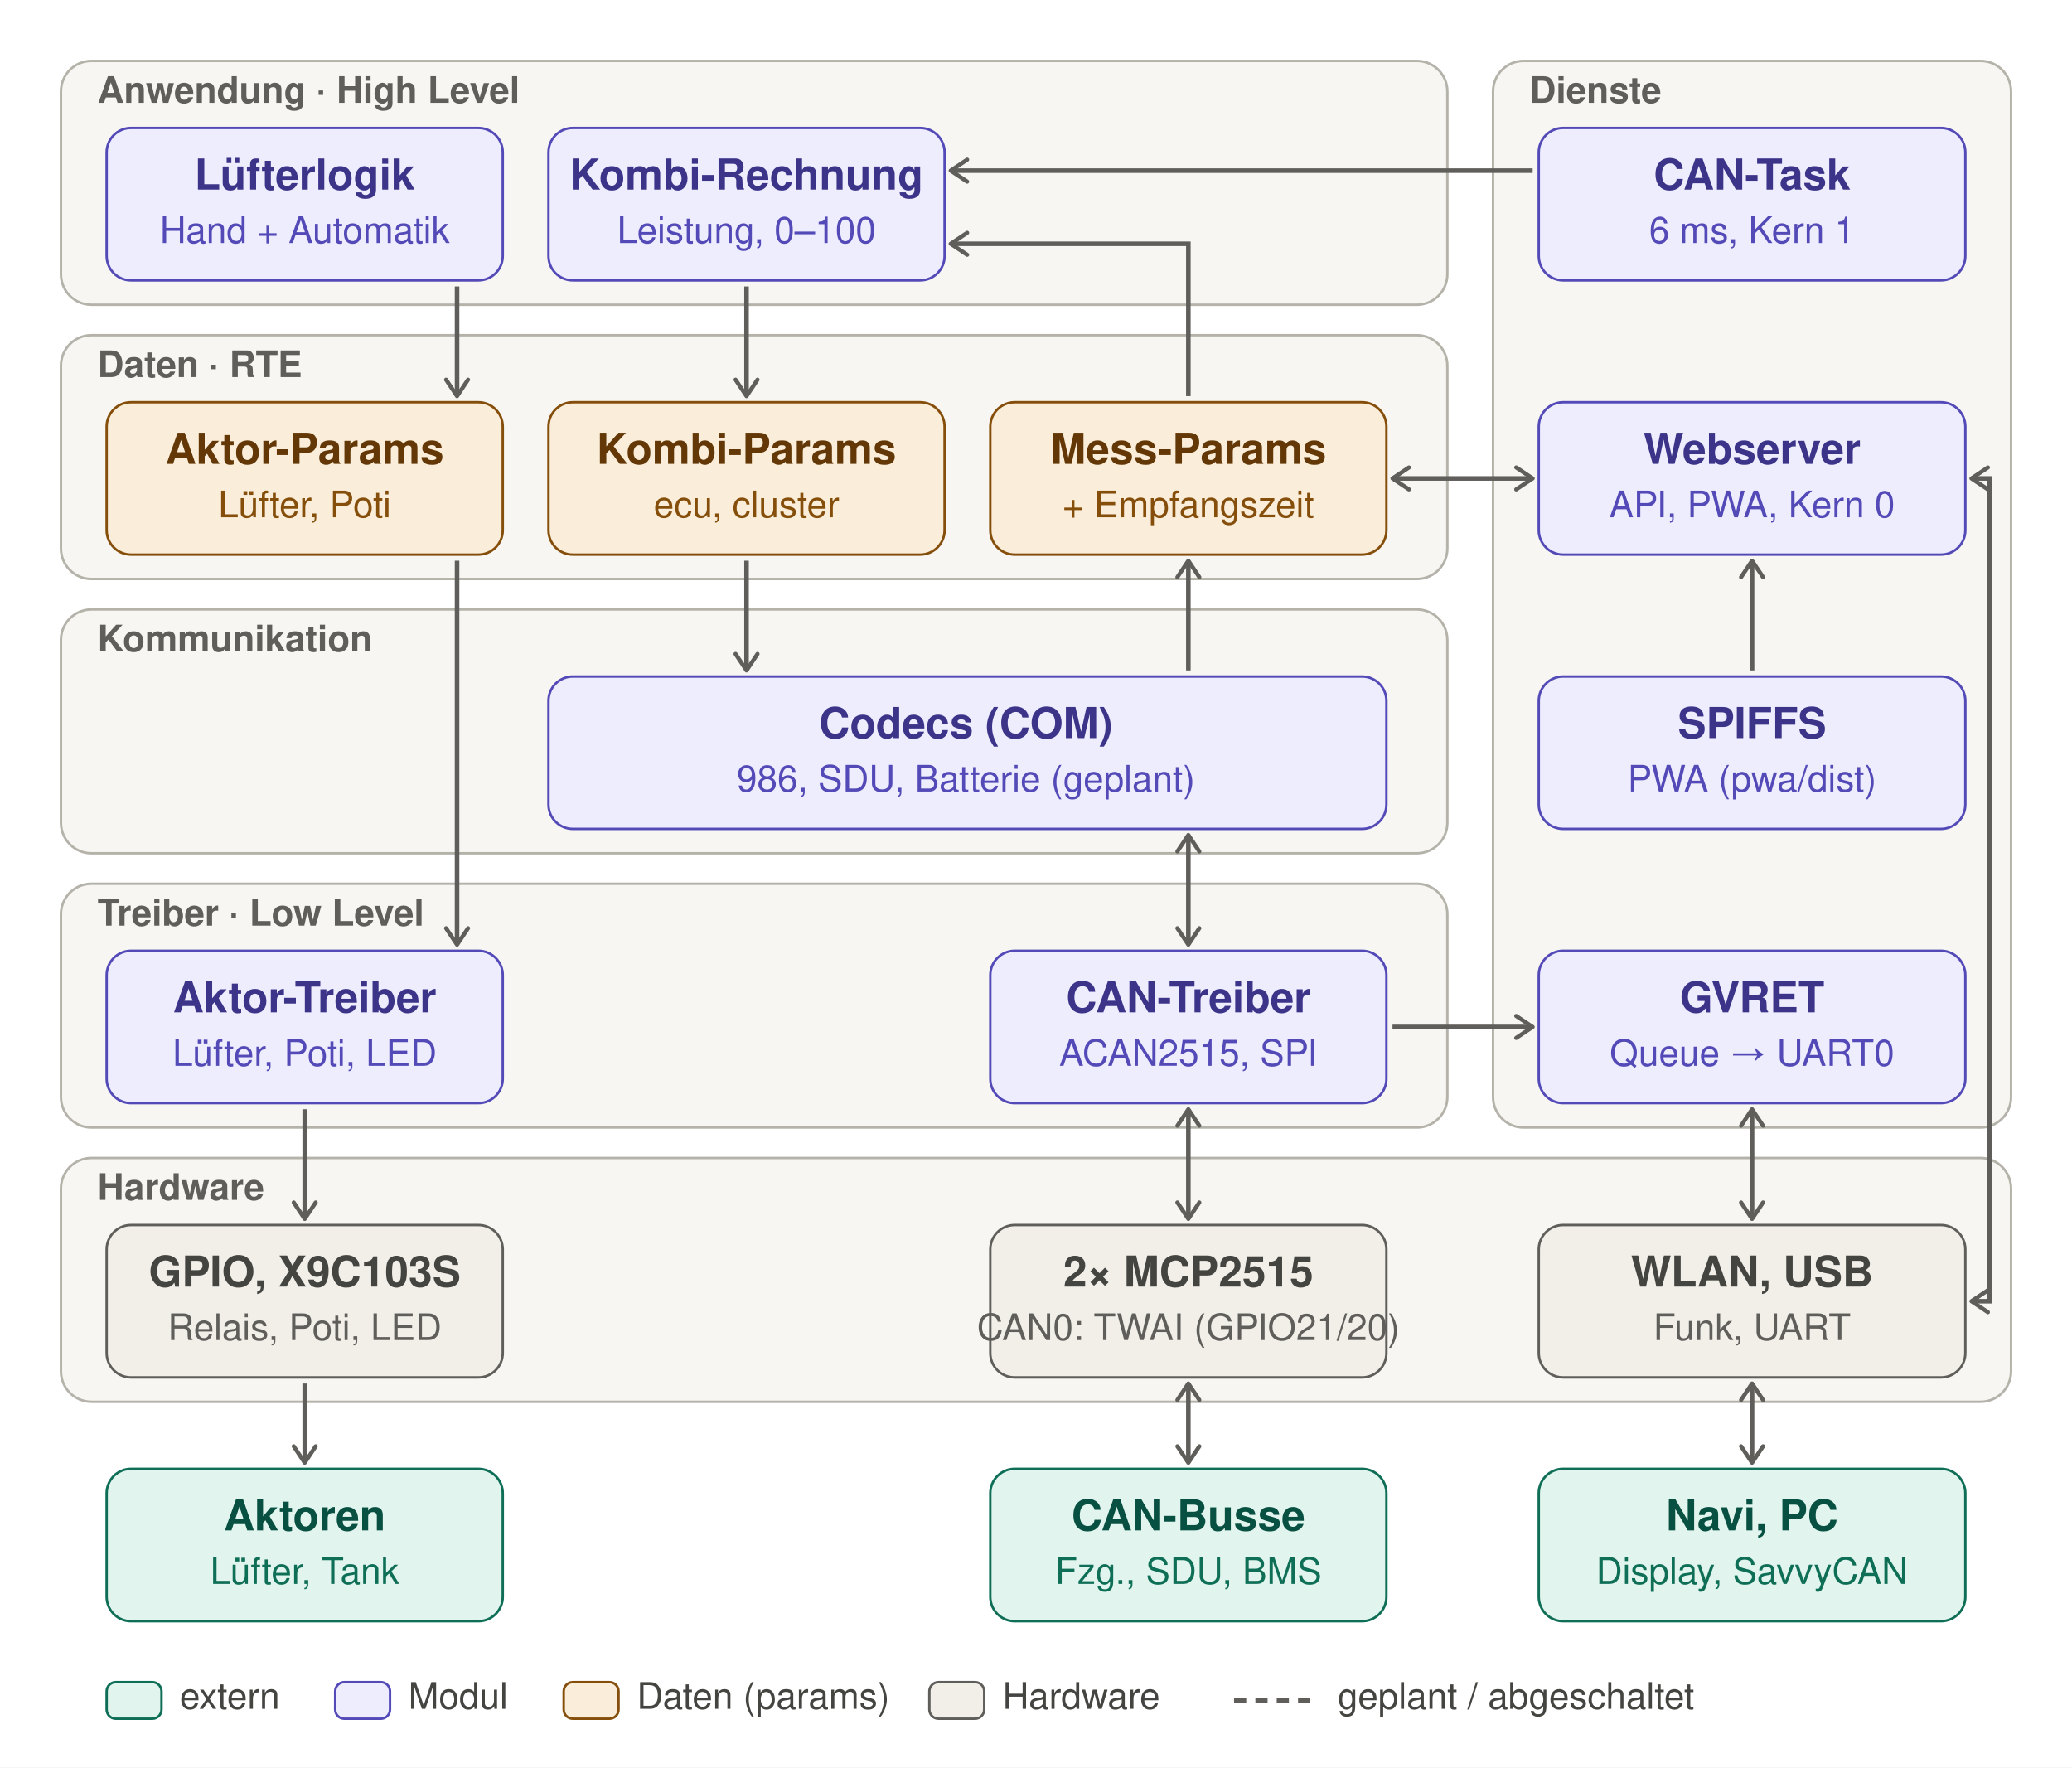
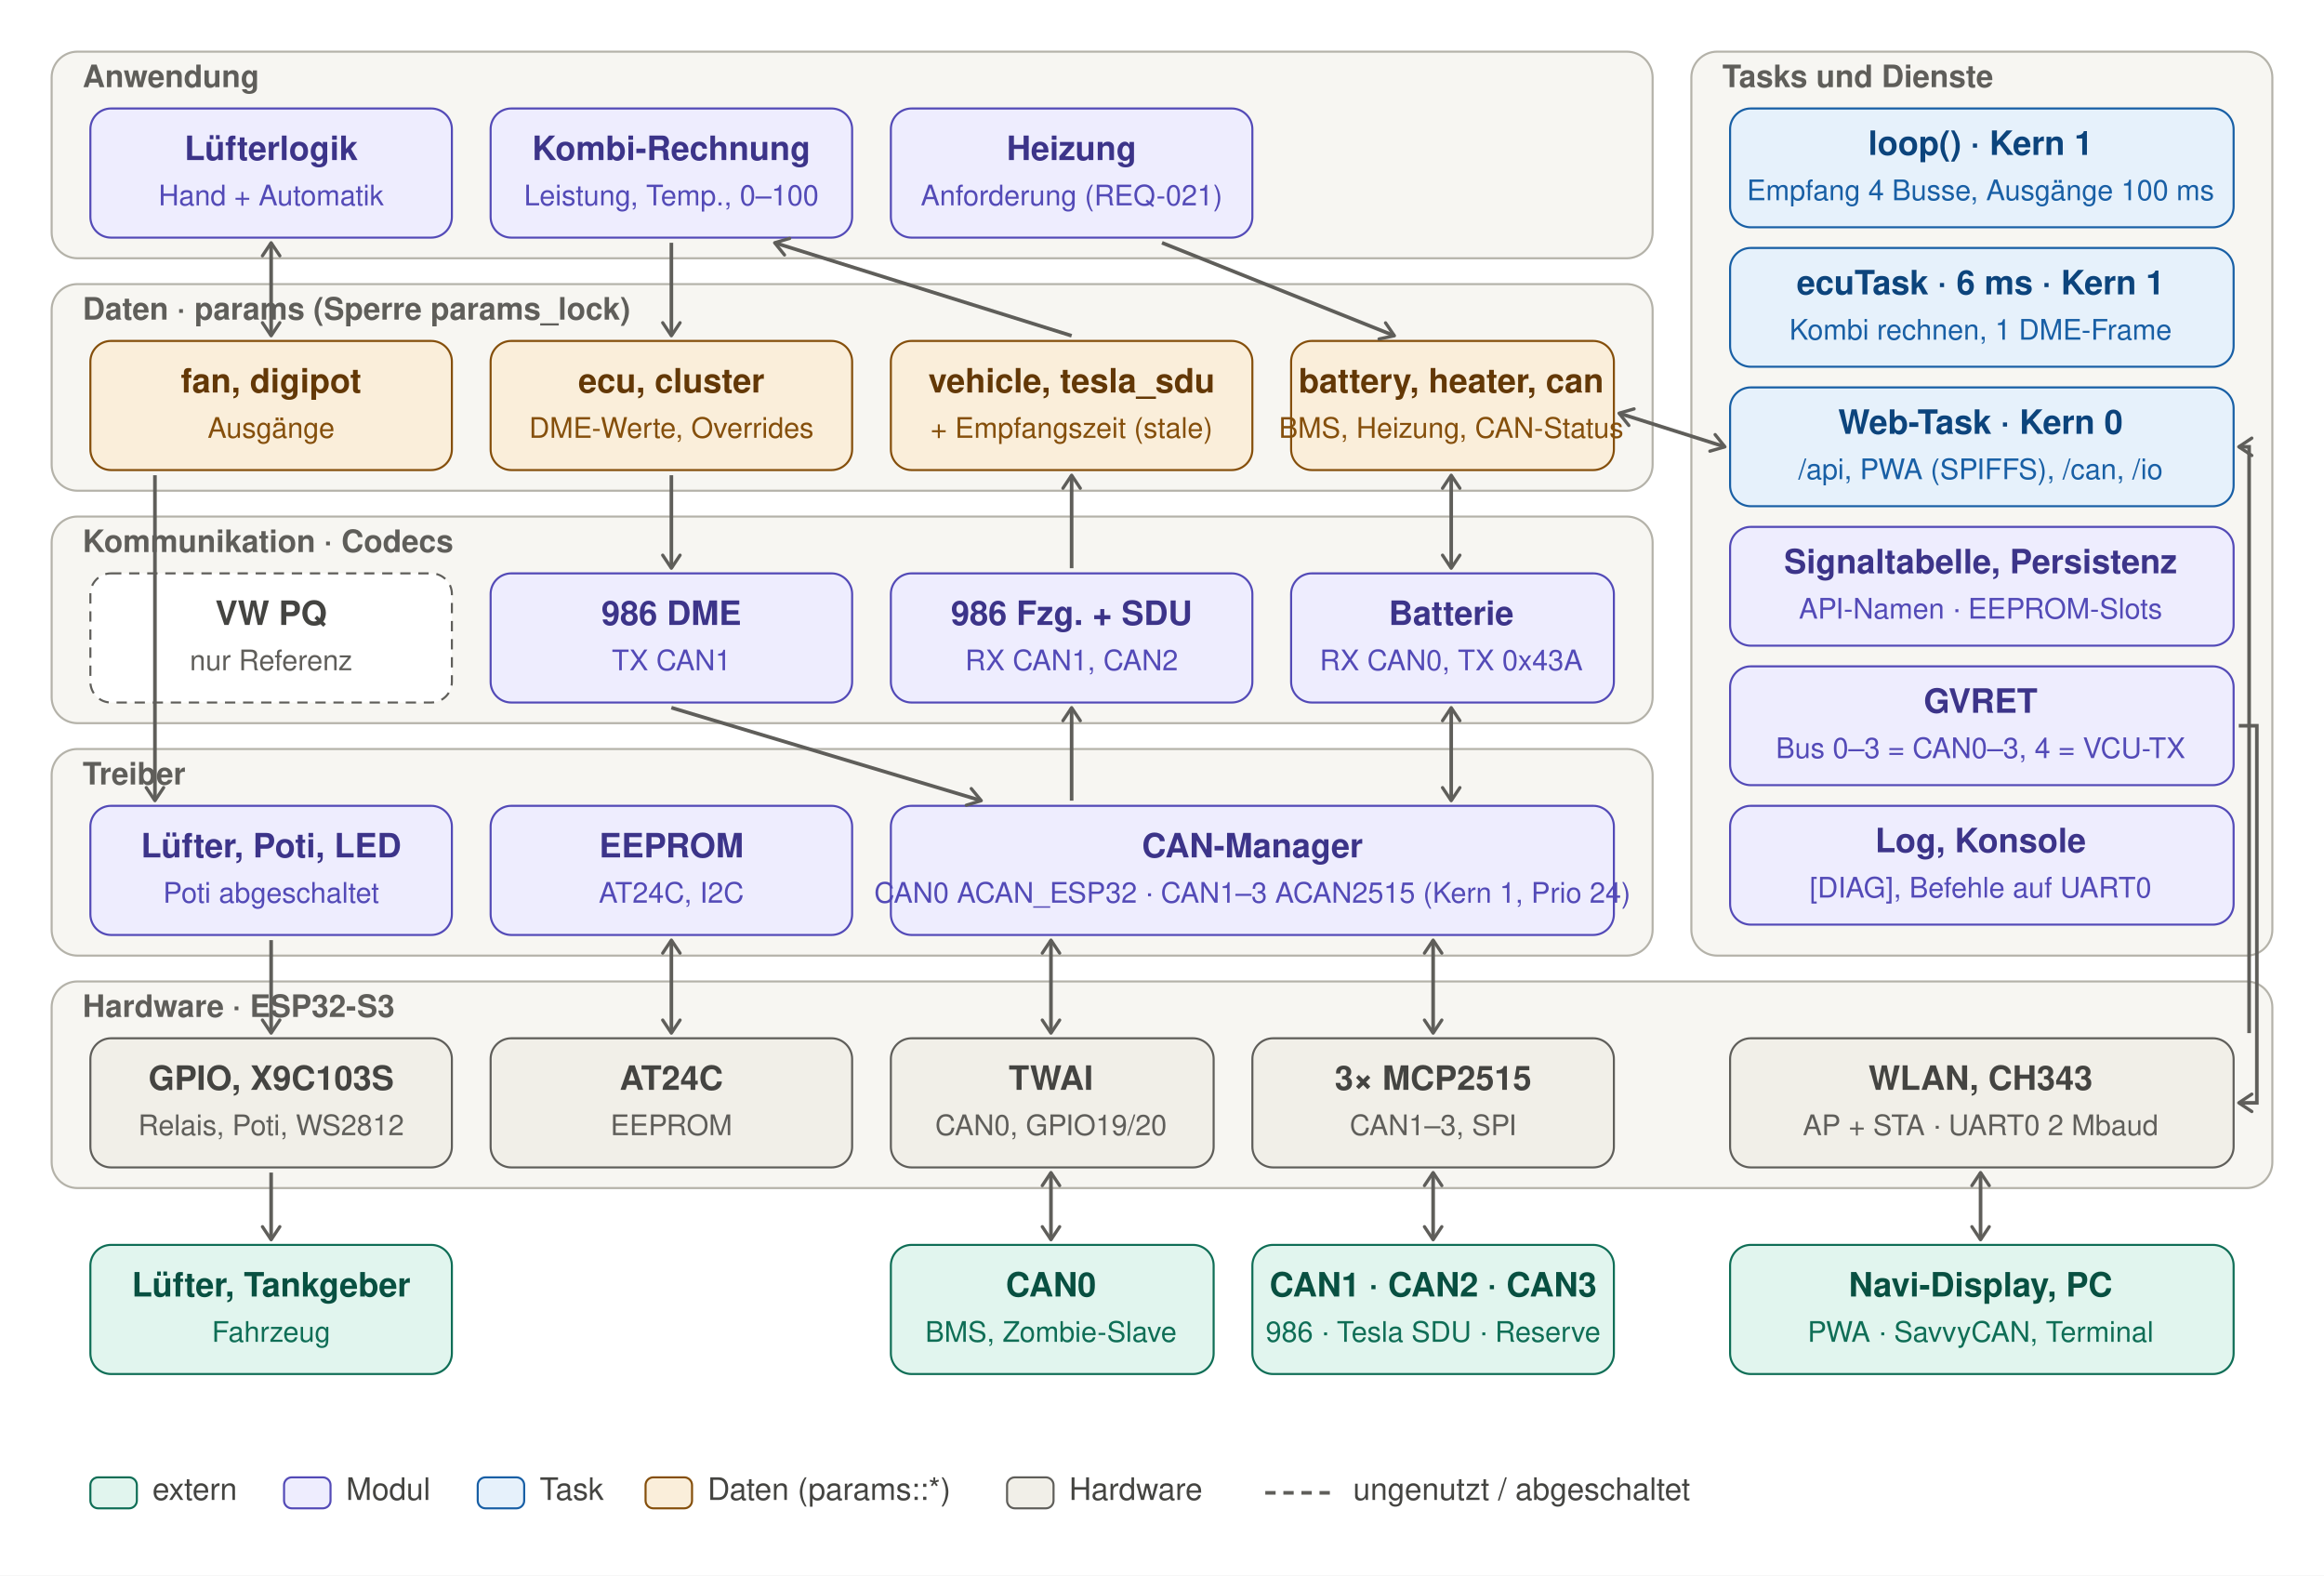
- <svg xmlns="http://www.w3.org/2000/svg" width="680" height="580" viewBox="0 0 680 580" role="img">
+ <svg xmlns="http://www.w3.org/2000/svg" width="900" height="610" viewBox="0 0 900 610" role="img">
  <style>
text{font-family:-apple-system,"Segoe UI",Helvetica,Arial,sans-serif;dominant-baseline:central;text-anchor:middle}
- .h{font-size:14px;font-weight:600}.s{font-size:12px}
+ .h{font-size:13px;font-weight:600}.s{font-size:11px}
.bl{font-size:12px;fill:#5F5E5A;text-anchor:start;font-weight:600}
.band{fill:#F7F6F2;stroke:#B4B2A9;stroke-width:0.8}
.ext rect{fill:#E1F5EE;stroke:#0F6E56}.ext .h{fill:#085041}.ext .s{fill:#0F6E56}
.mod rect{fill:#EEEDFE;stroke:#534AB7}.mod .h{fill:#3C3489}.mod .s{fill:#534AB7}
+ .task rect{fill:#E6F1FB;stroke:#185FA5}.task .h{fill:#0C447C}.task .s{fill:#185FA5}
.mem rect{fill:#FAEEDA;stroke:#854F0B}.mem .h{fill:#633806}.mem .s{fill:#854F0B}
.hw rect{fill:#F1EFE8;stroke:#5F5E5A}.hw .h{fill:#444441}.hw .s{fill:#5F5E5A}
.plan rect{fill:#FFFFFF;stroke:#5F5E5A;stroke-dasharray:4 3}.plan .h{fill:#444441}.plan .s{fill:#5F5E5A}
rect{stroke-width:0.8}
- .a{stroke:#5F5E5A;stroke-width:1.5;fill:none}.d{stroke-dasharray:4 3}
+ .a{stroke:#5F5E5A;stroke-width:1.4;fill:none}.d{stroke-dasharray:4 3}
.l{font-size:12px;fill:#444441;text-anchor:start}
</style>
  <defs>
    <marker id="m" viewBox="0 0 10 10" refX="8" refY="5" markerWidth="6" markerHeight="6" orient="auto-start-reverse">
      <path d="M2 1L8 5L2 9" fill="none" stroke="#5F5E5A" stroke-width="1.5" stroke-linecap="round" stroke-linejoin="round" />
    </marker>
  </defs>
-   <rect x="0" y="0" width="680" height="580" fill="#FFFFFF" stroke="none" />
-   <rect class="band" x="20" y="20" width="455" height="80" rx="10" />
-   <text class="bl" x="32" y="31">Anwendung · High Level</text>
-   <rect class="band" x="20" y="110" width="455" height="80" rx="10" />
-   <text class="bl" x="32" y="121">Daten · RTE</text>
-   <rect class="band" x="20" y="200" width="455" height="80" rx="10" />
-   <text class="bl" x="32" y="211">Kommunikation</text>
-   <rect class="band" x="20" y="290" width="455" height="80" rx="10" />
-   <text class="bl" x="32" y="301">Treiber · Low Level</text>
-   <rect class="band" x="20" y="380" width="640" height="80" rx="10" />
-   <text class="bl" x="32" y="391">Hardware</text>
-   <rect class="band" x="490" y="20" width="170" height="350" rx="10" />
-   <text class="bl" x="502" y="31">Dienste</text>
-   <g class="mod">
-     <rect x="35" y="42" width="130" height="50" rx="8" />
-     <text class="h" x="100" y="59">Lüfterlogik</text>
-     <text class="s" x="100" y="77">Hand + Automatik</text>
-   </g>
-   <g class="mod">
-     <rect x="180" y="42" width="130" height="50" rx="8" />
-     <text class="h" x="245" y="59">Kombi-Rechnung</text>
-     <text class="s" x="245" y="77">Leistung, 0–100</text>
-   </g>
-   <g class="mem">
-     <rect x="35" y="132" width="130" height="50" rx="8" />
-     <text class="h" x="100" y="149">Aktor-Params</text>
-     <text class="s" x="100" y="167">Lüfter, Poti</text>
-   </g>
-   <g class="mem">
-     <rect x="180" y="132" width="130" height="50" rx="8" />
-     <text class="h" x="245" y="149">Kombi-Params</text>
-     <text class="s" x="245" y="167">ecu, cluster</text>
-   </g>
-   <g class="mem">
-     <rect x="325" y="132" width="130" height="50" rx="8" />
-     <text class="h" x="390" y="149">Mess-Params</text>
-     <text class="s" x="390" y="167">+ Empfangszeit</text>
-   </g>
-   <g class="mod">
-     <rect x="180" y="222" width="275" height="50" rx="8" />
-     <text class="h" x="317" y="239">Codecs (COM)</text>
-     <text class="s" x="317" y="257">986, SDU, Batterie (geplant)</text>
-   </g>
-   <g class="mod">
-     <rect x="35" y="312" width="130" height="50" rx="8" />
-     <text class="h" x="100" y="329">Aktor-Treiber</text>
-     <text class="s" x="100" y="347">Lüfter, Poti, LED</text>
-   </g>
-   <g class="mod">
-     <rect x="325" y="312" width="130" height="50" rx="8" />
-     <text class="h" x="390" y="329">CAN-Treiber</text>
-     <text class="s" x="390" y="347">ACAN2515, SPI</text>
-   </g>
-   <g class="hw">
-     <rect x="35" y="402" width="130" height="50" rx="8" />
-     <text class="h" x="100" y="419">GPIO, X9C103S</text>
-     <text class="s" x="100" y="437">Relais, Poti, LED</text>
-   </g>
-   <g class="hw">
-     <rect x="325" y="402" width="130" height="50" rx="8" />
-     <text class="h" x="390" y="419">2× MCP2515</text>
-     <text class="s" x="390" y="437">CAN0: TWAI (GPIO21/20)</text>
-   </g>
-   <g class="hw">
-     <rect x="505" y="402" width="140" height="50" rx="8" />
-     <text class="h" x="575" y="419">WLAN, USB</text>
-     <text class="s" x="575" y="437">Funk, UART</text>
-   </g>
-   <g class="mod">
-     <rect x="505" y="42" width="140" height="50" rx="8" />
-     <text class="h" x="575" y="59">CAN-Task</text>
-     <text class="s" x="575" y="77">6 ms, Kern 1</text>
-   </g>
-   <g class="mod">
-     <rect x="505" y="132" width="140" height="50" rx="8" />
-     <text class="h" x="575" y="149">Webserver</text>
-     <text class="s" x="575" y="167">API, PWA, Kern 0</text>
-   </g>
-   <g class="mod">
-     <rect x="505" y="222" width="140" height="50" rx="8" />
-     <text class="h" x="575" y="239">SPIFFS</text>
-     <text class="s" x="575" y="257">PWA (pwa/dist)</text>
-   </g>
-   <g class="mod">
-     <rect x="505" y="312" width="140" height="50" rx="8" />
-     <text class="h" x="575" y="329">GVRET</text>
-     <text class="s" x="575" y="347">Queue → UART0</text>
-   </g>
-   <g class="ext">
-     <rect x="35" y="482" width="130" height="50" rx="8" />
-     <text class="h" x="100" y="499">Aktoren</text>
-     <text class="s" x="100" y="517">Lüfter, Tank</text>
-   </g>
-   <g class="ext">
-     <rect x="325" y="482" width="130" height="50" rx="8" />
-     <text class="h" x="390" y="499">CAN-Busse</text>
-     <text class="s" x="390" y="517">Fzg., SDU, BMS</text>
-   </g>
-   <g class="ext">
-     <rect x="505" y="482" width="140" height="50" rx="8" />
-     <text class="h" x="575" y="499">Navi, PC</text>
-     <text class="s" x="575" y="517">Display, SavvyCAN</text>
-   </g>
-   <line x1="150" y1="94" x2="150" y2="130" class="a" marker-end="url(#m)" />
-   <line x1="245" y1="94" x2="245" y2="130" class="a" marker-end="url(#m)" />
-   <path d="M390 130 L390 80 L312 80" class="a" marker-end="url(#m)" />
-   <line x1="503" y1="56" x2="312" y2="56" class="a" marker-end="url(#m)" />
-   <line x1="150" y1="184" x2="150" y2="310" class="a" marker-end="url(#m)" />
-   <line x1="245" y1="184" x2="245" y2="220" class="a" marker-end="url(#m)" />
-   <line x1="390" y1="220" x2="390" y2="184" class="a" marker-end="url(#m)" />
-   <line x1="457" y1="157" x2="503" y2="157" class="a" marker-start="url(#m)" marker-end="url(#m)" />
-   <line x1="575" y1="220" x2="575" y2="184" class="a" marker-end="url(#m)" />
-   <line x1="390" y1="274" x2="390" y2="310" class="a" marker-start="url(#m)" marker-end="url(#m)" />
-   <line x1="457" y1="337" x2="503" y2="337" class="a" marker-end="url(#m)" />
-   <line x1="100" y1="364" x2="100" y2="400" class="a" marker-end="url(#m)" />
-   <line x1="390" y1="364" x2="390" y2="400" class="a" marker-start="url(#m)" marker-end="url(#m)" />
-   <line x1="575" y1="364" x2="575" y2="400" class="a" marker-start="url(#m)" marker-end="url(#m)" />
-   <path d="M647 157 L653 157 L653 427 L647 427" class="a" marker-start="url(#m)" marker-end="url(#m)" />
-   <line x1="100" y1="454" x2="100" y2="480" class="a" marker-end="url(#m)" />
-   <line x1="390" y1="454" x2="390" y2="480" class="a" marker-start="url(#m)" marker-end="url(#m)" />
-   <line x1="575" y1="454" x2="575" y2="480" class="a" marker-start="url(#m)" marker-end="url(#m)" />
-   <g class="ext">
-     <rect x="35" y="552" width="18" height="12" rx="3" />
-   </g>
-   <text class="l" x="59" y="558">extern</text>
-   <g class="mod">
-     <rect x="110" y="552" width="18" height="12" rx="3" />
-   </g>
-   <text class="l" x="134" y="558">Modul</text>
-   <g class="mem">
-     <rect x="185" y="552" width="18" height="12" rx="3" />
-   </g>
-   <text class="l" x="209" y="558">Daten (params)</text>
-   <g class="hw">
-     <rect x="305" y="552" width="18" height="12" rx="3" />
-   </g>
-   <text class="l" x="329" y="558">Hardware</text>
-   <line x1="405" y1="558" x2="433" y2="558" class="a d" />
-   <text class="l" x="439" y="558">geplant / abgeschaltet</text>
+   <rect x="0" y="0" width="900" height="610" fill="#FFFFFF" stroke="none" />
+   <rect class="band" x="20" y="20" width="620" height="80" rx="10" />
+   <text class="bl" x="32" y="31">Anwendung</text>
+   <rect class="band" x="20" y="110" width="620" height="80" rx="10" />
+   <text class="bl" x="32" y="121">Daten · params (Sperre params_lock)</text>
+   <rect class="band" x="20" y="200" width="620" height="80" rx="10" />
+   <text class="bl" x="32" y="211">Kommunikation · Codecs</text>
+   <rect class="band" x="20" y="290" width="620" height="80" rx="10" />
+   <text class="bl" x="32" y="301">Treiber</text>
+   <rect class="band" x="20" y="380" width="860" height="80" rx="10" />
+   <text class="bl" x="32" y="391">Hardware · ESP32-S3</text>
+   <rect class="band" x="655" y="20" width="225" height="350" rx="10" />
+   <text class="bl" x="667" y="31">Tasks und Dienste</text>
+   <g class="mod">
+     <rect x="35" y="42" width="140" height="50" rx="8" />
+     <text class="h" x="105" y="59">Lüfterlogik</text>
+     <text class="s" x="105" y="77">Hand + Automatik</text>
+   </g>
+   <g class="mod">
+     <rect x="190" y="42" width="140" height="50" rx="8" />
+     <text class="h" x="260" y="59">Kombi-Rechnung</text>
+     <text class="s" x="260" y="77">Leistung, Temp., 0–100</text>
+   </g>
+   <g class="mod">
+     <rect x="345" y="42" width="140" height="50" rx="8" />
+     <text class="h" x="415" y="59">Heizung</text>
+     <text class="s" x="415" y="77">Anforderung (REQ-021)</text>
+   </g>
+   <g class="mem">
+     <rect x="35" y="132" width="140" height="50" rx="8" />
+     <text class="h" x="105" y="149">fan, digipot</text>
+     <text class="s" x="105" y="167">Ausgänge</text>
+   </g>
+   <g class="mem">
+     <rect x="190" y="132" width="140" height="50" rx="8" />
+     <text class="h" x="260" y="149">ecu, cluster</text>
+     <text class="s" x="260" y="167">DME-Werte, Overrides</text>
+   </g>
+   <g class="mem">
+     <rect x="345" y="132" width="140" height="50" rx="8" />
+     <text class="h" x="415" y="149">vehicle, tesla_sdu</text>
+     <text class="s" x="415" y="167">+ Empfangszeit (stale)</text>
+   </g>
+   <g class="mem">
+     <rect x="500" y="132" width="125" height="50" rx="8" />
+     <text class="h" x="562" y="149">battery, heater, can</text>
+     <text class="s" x="562" y="167">BMS, Heizung, CAN-Status</text>
+   </g>
+   <g class="plan">
+     <rect x="35" y="222" width="140" height="50" rx="8" />
+     <text class="h" x="105" y="239">VW PQ</text>
+     <text class="s" x="105" y="257">nur Referenz</text>
+   </g>
+   <g class="mod">
+     <rect x="190" y="222" width="140" height="50" rx="8" />
+     <text class="h" x="260" y="239">986 DME</text>
+     <text class="s" x="260" y="257">TX CAN1</text>
+   </g>
+   <g class="mod">
+     <rect x="345" y="222" width="140" height="50" rx="8" />
+     <text class="h" x="415" y="239">986 Fzg. + SDU</text>
+     <text class="s" x="415" y="257">RX CAN1, CAN2</text>
+   </g>
+   <g class="mod">
+     <rect x="500" y="222" width="125" height="50" rx="8" />
+     <text class="h" x="562" y="239">Batterie</text>
+     <text class="s" x="562" y="257">RX CAN0, TX 0x43A</text>
+   </g>
+   <g class="mod">
+     <rect x="35" y="312" width="140" height="50" rx="8" />
+     <text class="h" x="105" y="329">Lüfter, Poti, LED</text>
+     <text class="s" x="105" y="347">Poti abgeschaltet</text>
+   </g>
+   <g class="mod">
+     <rect x="190" y="312" width="140" height="50" rx="8" />
+     <text class="h" x="260" y="329">EEPROM</text>
+     <text class="s" x="260" y="347">AT24C, I2C</text>
+   </g>
+   <g class="mod">
+     <rect x="345" y="312" width="280" height="50" rx="8" />
+     <text class="h" x="485" y="329">CAN-Manager</text>
+     <text class="s" x="485" y="347">CAN0 ACAN_ESP32 · CAN1–3 ACAN2515 (Kern 1, Prio 24)</text>
+   </g>
+   <g class="hw">
+     <rect x="35" y="402" width="140" height="50" rx="8" />
+     <text class="h" x="105" y="419">GPIO, X9C103S</text>
+     <text class="s" x="105" y="437">Relais, Poti, WS2812</text>
+   </g>
+   <g class="hw">
+     <rect x="190" y="402" width="140" height="50" rx="8" />
+     <text class="h" x="260" y="419">AT24C</text>
+     <text class="s" x="260" y="437">EEPROM</text>
+   </g>
+   <g class="hw">
+     <rect x="345" y="402" width="125" height="50" rx="8" />
+     <text class="h" x="407" y="419">TWAI</text>
+     <text class="s" x="407" y="437">CAN0, GPIO19/20</text>
+   </g>
+   <g class="hw">
+     <rect x="485" y="402" width="140" height="50" rx="8" />
+     <text class="h" x="555" y="419">3× MCP2515</text>
+     <text class="s" x="555" y="437">CAN1–3, SPI</text>
+   </g>
+   <g class="hw">
+     <rect x="670" y="402" width="195" height="50" rx="8" />
+     <text class="h" x="767" y="419">WLAN, CH343</text>
+     <text class="s" x="767" y="437">AP + STA · UART0 2 Mbaud</text>
+   </g>
+   <g class="ext">
+     <rect x="35" y="482" width="140" height="50" rx="8" />
+     <text class="h" x="105" y="499">Lüfter, Tankgeber</text>
+     <text class="s" x="105" y="517">Fahrzeug</text>
+   </g>
+   <g class="ext">
+     <rect x="345" y="482" width="125" height="50" rx="8" />
+     <text class="h" x="407" y="499">CAN0</text>
+     <text class="s" x="407" y="517">BMS, Zombie-Slave</text>
+   </g>
+   <g class="ext">
+     <rect x="485" y="482" width="140" height="50" rx="8" />
+     <text class="h" x="555" y="499">CAN1 · CAN2 · CAN3</text>
+     <text class="s" x="555" y="517">986 · Tesla SDU · Reserve</text>
+   </g>
+   <g class="ext">
+     <rect x="670" y="482" width="195" height="50" rx="8" />
+     <text class="h" x="767" y="499">Navi-Display, PC</text>
+     <text class="s" x="767" y="517">PWA · SavvyCAN, Terminal</text>
+   </g>
+   <g class="task">
+     <rect x="670" y="42" width="195" height="46" rx="8" />
+     <text class="h" x="767" y="57">loop() · Kern 1</text>
+     <text class="s" x="767" y="75">Empfang 4 Busse, Ausgänge 100 ms</text>
+   </g>
+   <g class="task">
+     <rect x="670" y="96" width="195" height="46" rx="8" />
+     <text class="h" x="767" y="111">ecuTask · 6 ms · Kern 1</text>
+     <text class="s" x="767" y="129">Kombi rechnen, 1 DME-Frame</text>
+   </g>
+   <g class="task">
+     <rect x="670" y="150" width="195" height="46" rx="8" />
+     <text class="h" x="767" y="165">Web-Task · Kern 0</text>
+     <text class="s" x="767" y="183">/api, PWA (SPIFFS), /can, /io</text>
+   </g>
+   <g class="mod">
+     <rect x="670" y="204" width="195" height="46" rx="8" />
+     <text class="h" x="767" y="219">Signaltabelle, Persistenz</text>
+     <text class="s" x="767" y="237">API-Namen · EEPROM-Slots</text>
+   </g>
+   <g class="mod">
+     <rect x="670" y="258" width="195" height="46" rx="8" />
+     <text class="h" x="767" y="273">GVRET</text>
+     <text class="s" x="767" y="291">Bus 0–3 = CAN0–3, 4 = VCU-TX</text>
+   </g>
+   <g class="mod">
+     <rect x="670" y="312" width="195" height="46" rx="8" />
+     <text class="h" x="767" y="327">Log, Konsole</text>
+     <text class="s" x="767" y="345">[DIAG], Befehle auf UART0</text>
+   </g>
+   <line x1="105" y1="94" x2="105" y2="130" class="a" marker-start="url(#m)" marker-end="url(#m)" />
+   <line x1="260" y1="94" x2="260" y2="130" class="a" marker-end="url(#m)" />
+   <line x1="415" y1="130" x2="300" y2="94" class="a" marker-end="url(#m)" />
+   <line x1="450" y1="94" x2="540" y2="130" class="a" marker-end="url(#m)" />
+   <line x1="260" y1="184" x2="260" y2="220" class="a" marker-end="url(#m)" />
+   <line x1="415" y1="220" x2="415" y2="184" class="a" marker-end="url(#m)" />
+   <line x1="562" y1="184" x2="562" y2="220" class="a" marker-start="url(#m)" marker-end="url(#m)" />
+   <path d="M60 184 L60 310" class="a" marker-end="url(#m)" />
+   <line x1="260" y1="274" x2="380" y2="310" class="a" marker-end="url(#m)" />
+   <line x1="415" y1="310" x2="415" y2="274" class="a" marker-end="url(#m)" />
+   <line x1="562" y1="274" x2="562" y2="310" class="a" marker-start="url(#m)" marker-end="url(#m)" />
+   <line x1="105" y1="364" x2="105" y2="400" class="a" marker-end="url(#m)" />
+   <line x1="260" y1="364" x2="260" y2="400" class="a" marker-start="url(#m)" marker-end="url(#m)" />
+   <line x1="407" y1="364" x2="407" y2="400" class="a" marker-start="url(#m)" marker-end="url(#m)" />
+   <line x1="555" y1="364" x2="555" y2="400" class="a" marker-start="url(#m)" marker-end="url(#m)" />
+   <line x1="105" y1="454" x2="105" y2="480" class="a" marker-end="url(#m)" />
+   <line x1="407" y1="454" x2="407" y2="480" class="a" marker-start="url(#m)" marker-end="url(#m)" />
+   <line x1="555" y1="454" x2="555" y2="480" class="a" marker-start="url(#m)" marker-end="url(#m)" />
+   <line x1="767" y1="454" x2="767" y2="480" class="a" marker-start="url(#m)" marker-end="url(#m)" />
+   <line x1="668" y1="173" x2="627" y2="160" class="a" marker-start="url(#m)" marker-end="url(#m)" />
+   <path d="M867 281 L874 281 L874 427 L867 427" class="a" marker-end="url(#m)" />
+   <path d="M867 173 L871 173 L871 400" class="a" marker-start="url(#m)" />
+   <g class="ext">
+     <rect x="35" y="572" width="18" height="12" rx="3" />
+   </g>
+   <text class="l" x="59" y="578">extern</text>
+   <g class="mod">
+     <rect x="110" y="572" width="18" height="12" rx="3" />
+   </g>
+   <text class="l" x="134" y="578">Modul</text>
+   <g class="task">
+     <rect x="185" y="572" width="18" height="12" rx="3" />
+   </g>
+   <text class="l" x="209" y="578">Task</text>
+   <g class="mem">
+     <rect x="250" y="572" width="18" height="12" rx="3" />
+   </g>
+   <text class="l" x="274" y="578">Daten (params::*)</text>
+   <g class="hw">
+     <rect x="390" y="572" width="18" height="12" rx="3" />
+   </g>
+   <text class="l" x="414" y="578">Hardware</text>
+   <line x1="490" y1="578" x2="518" y2="578" class="a d" />
+   <text class="l" x="524" y="578">ungenutzt / abgeschaltet</text>
</svg>
